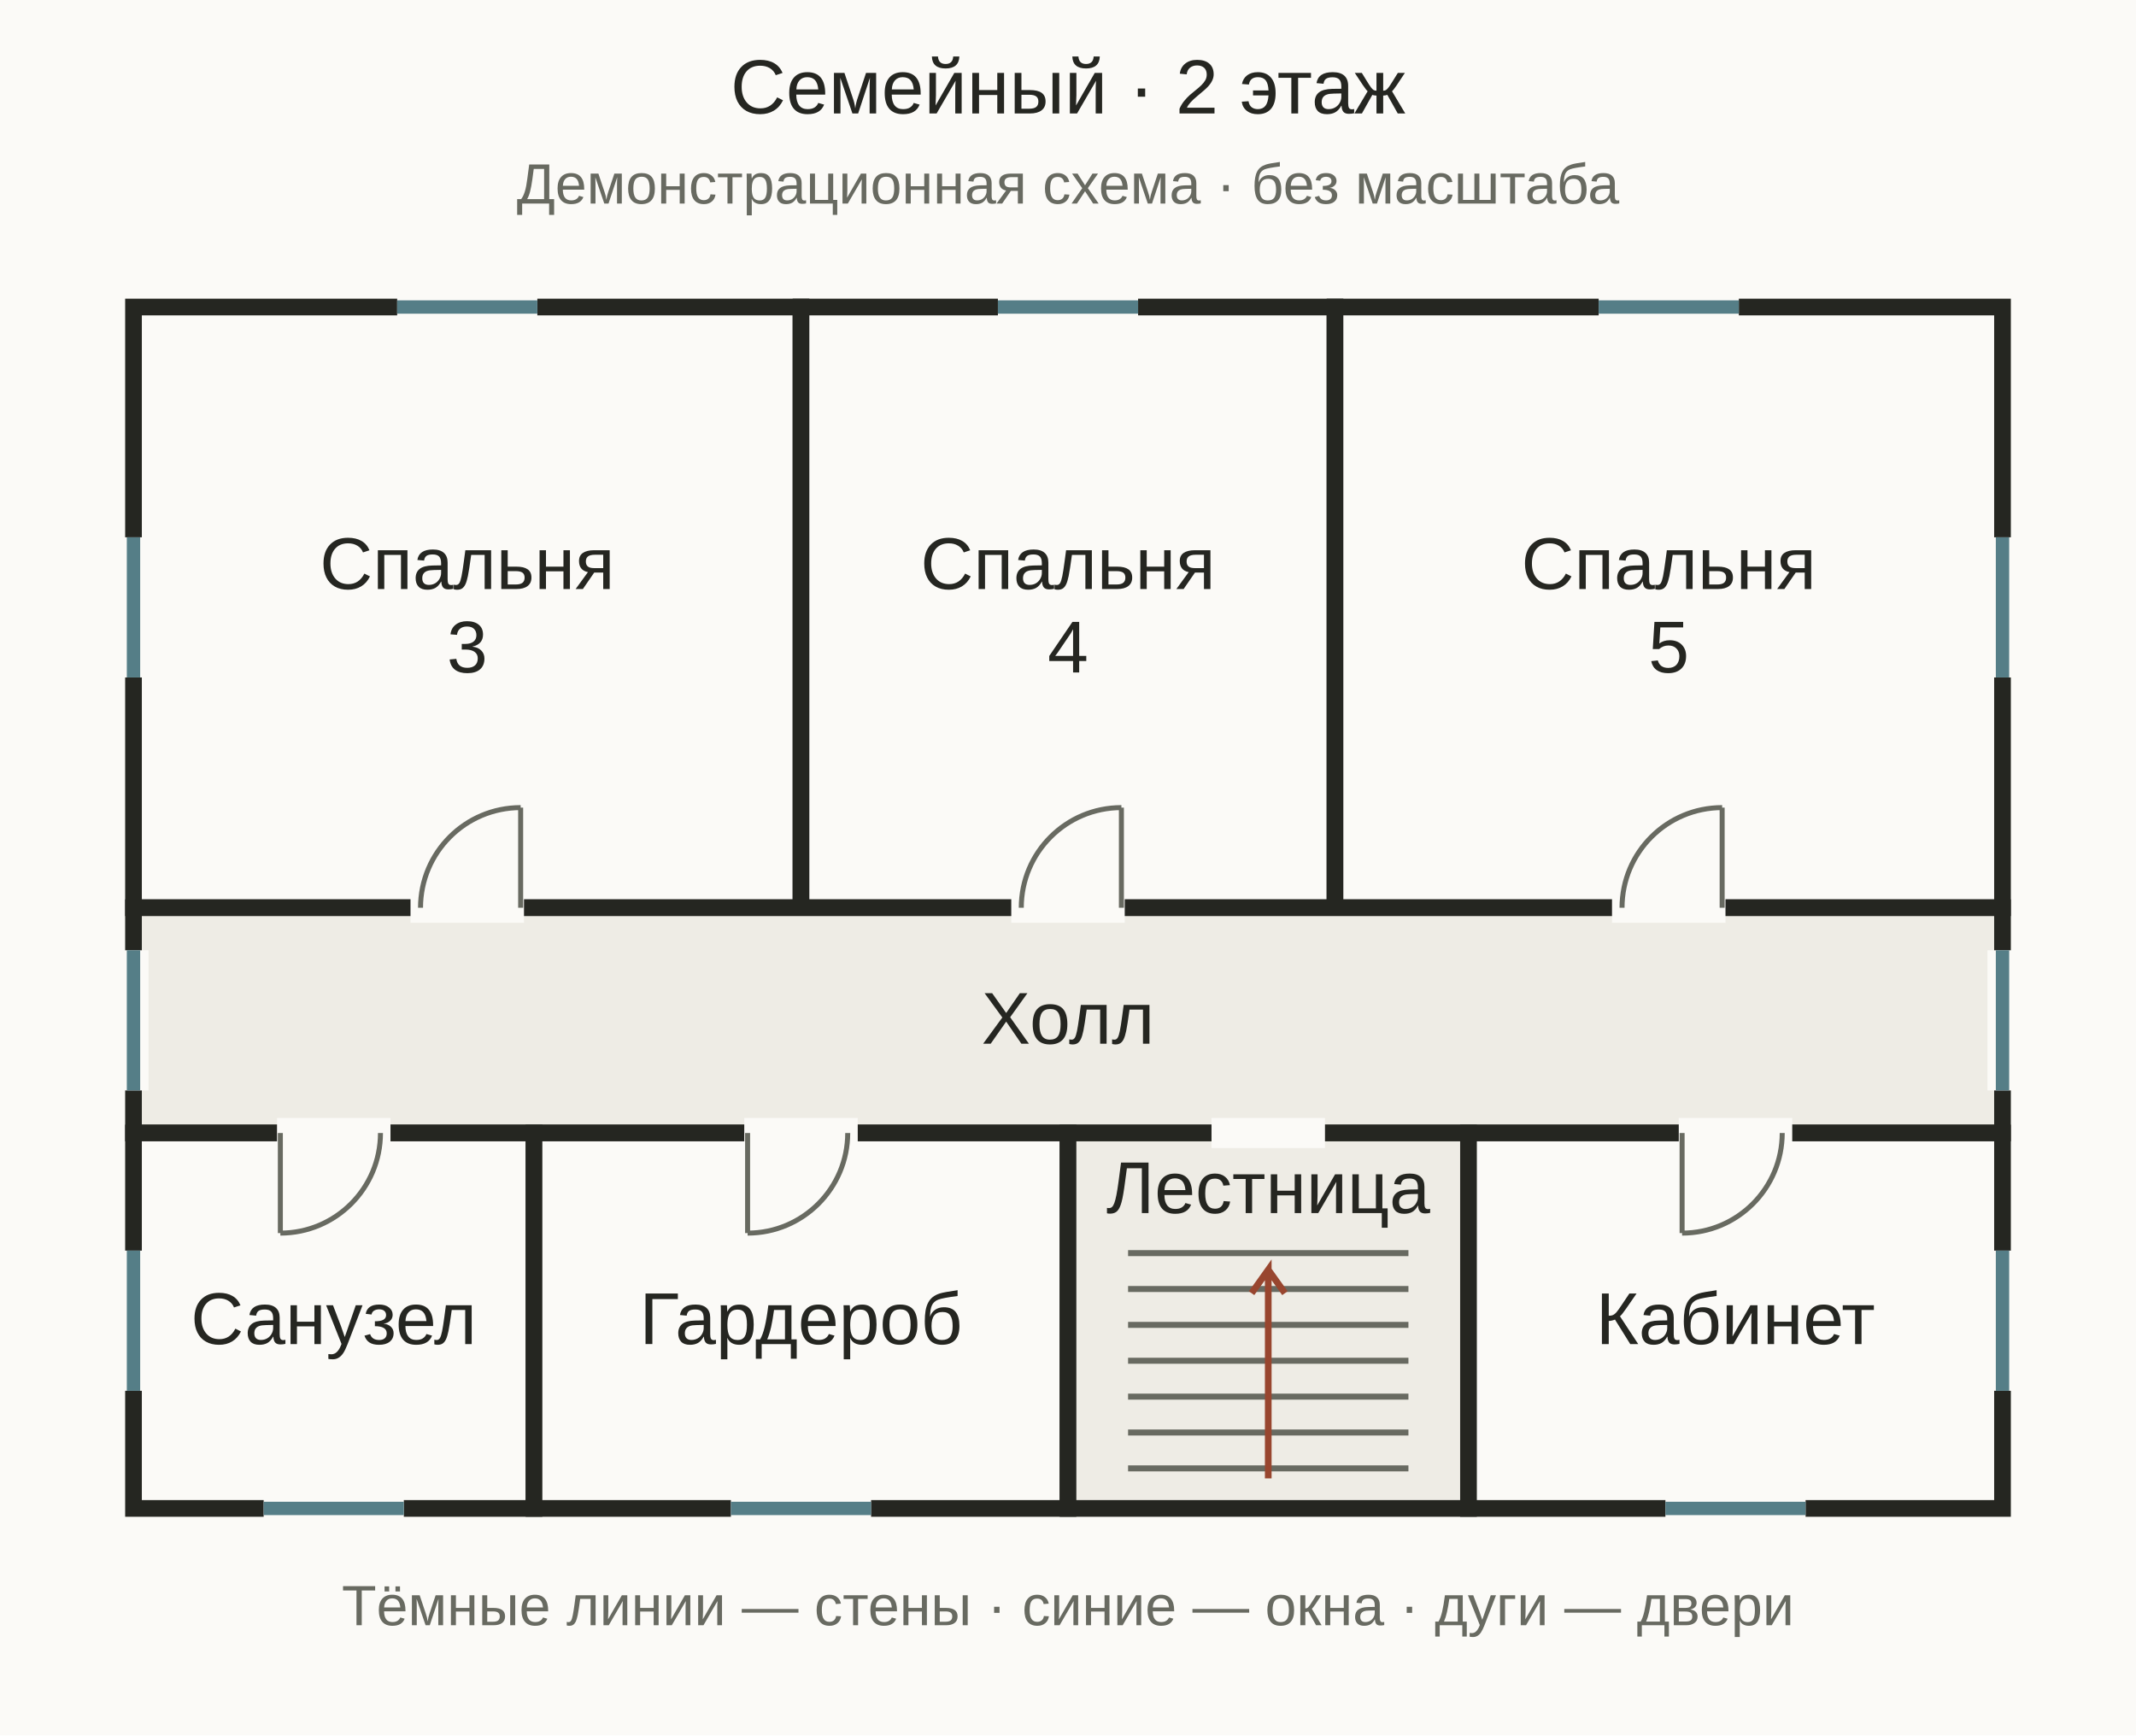
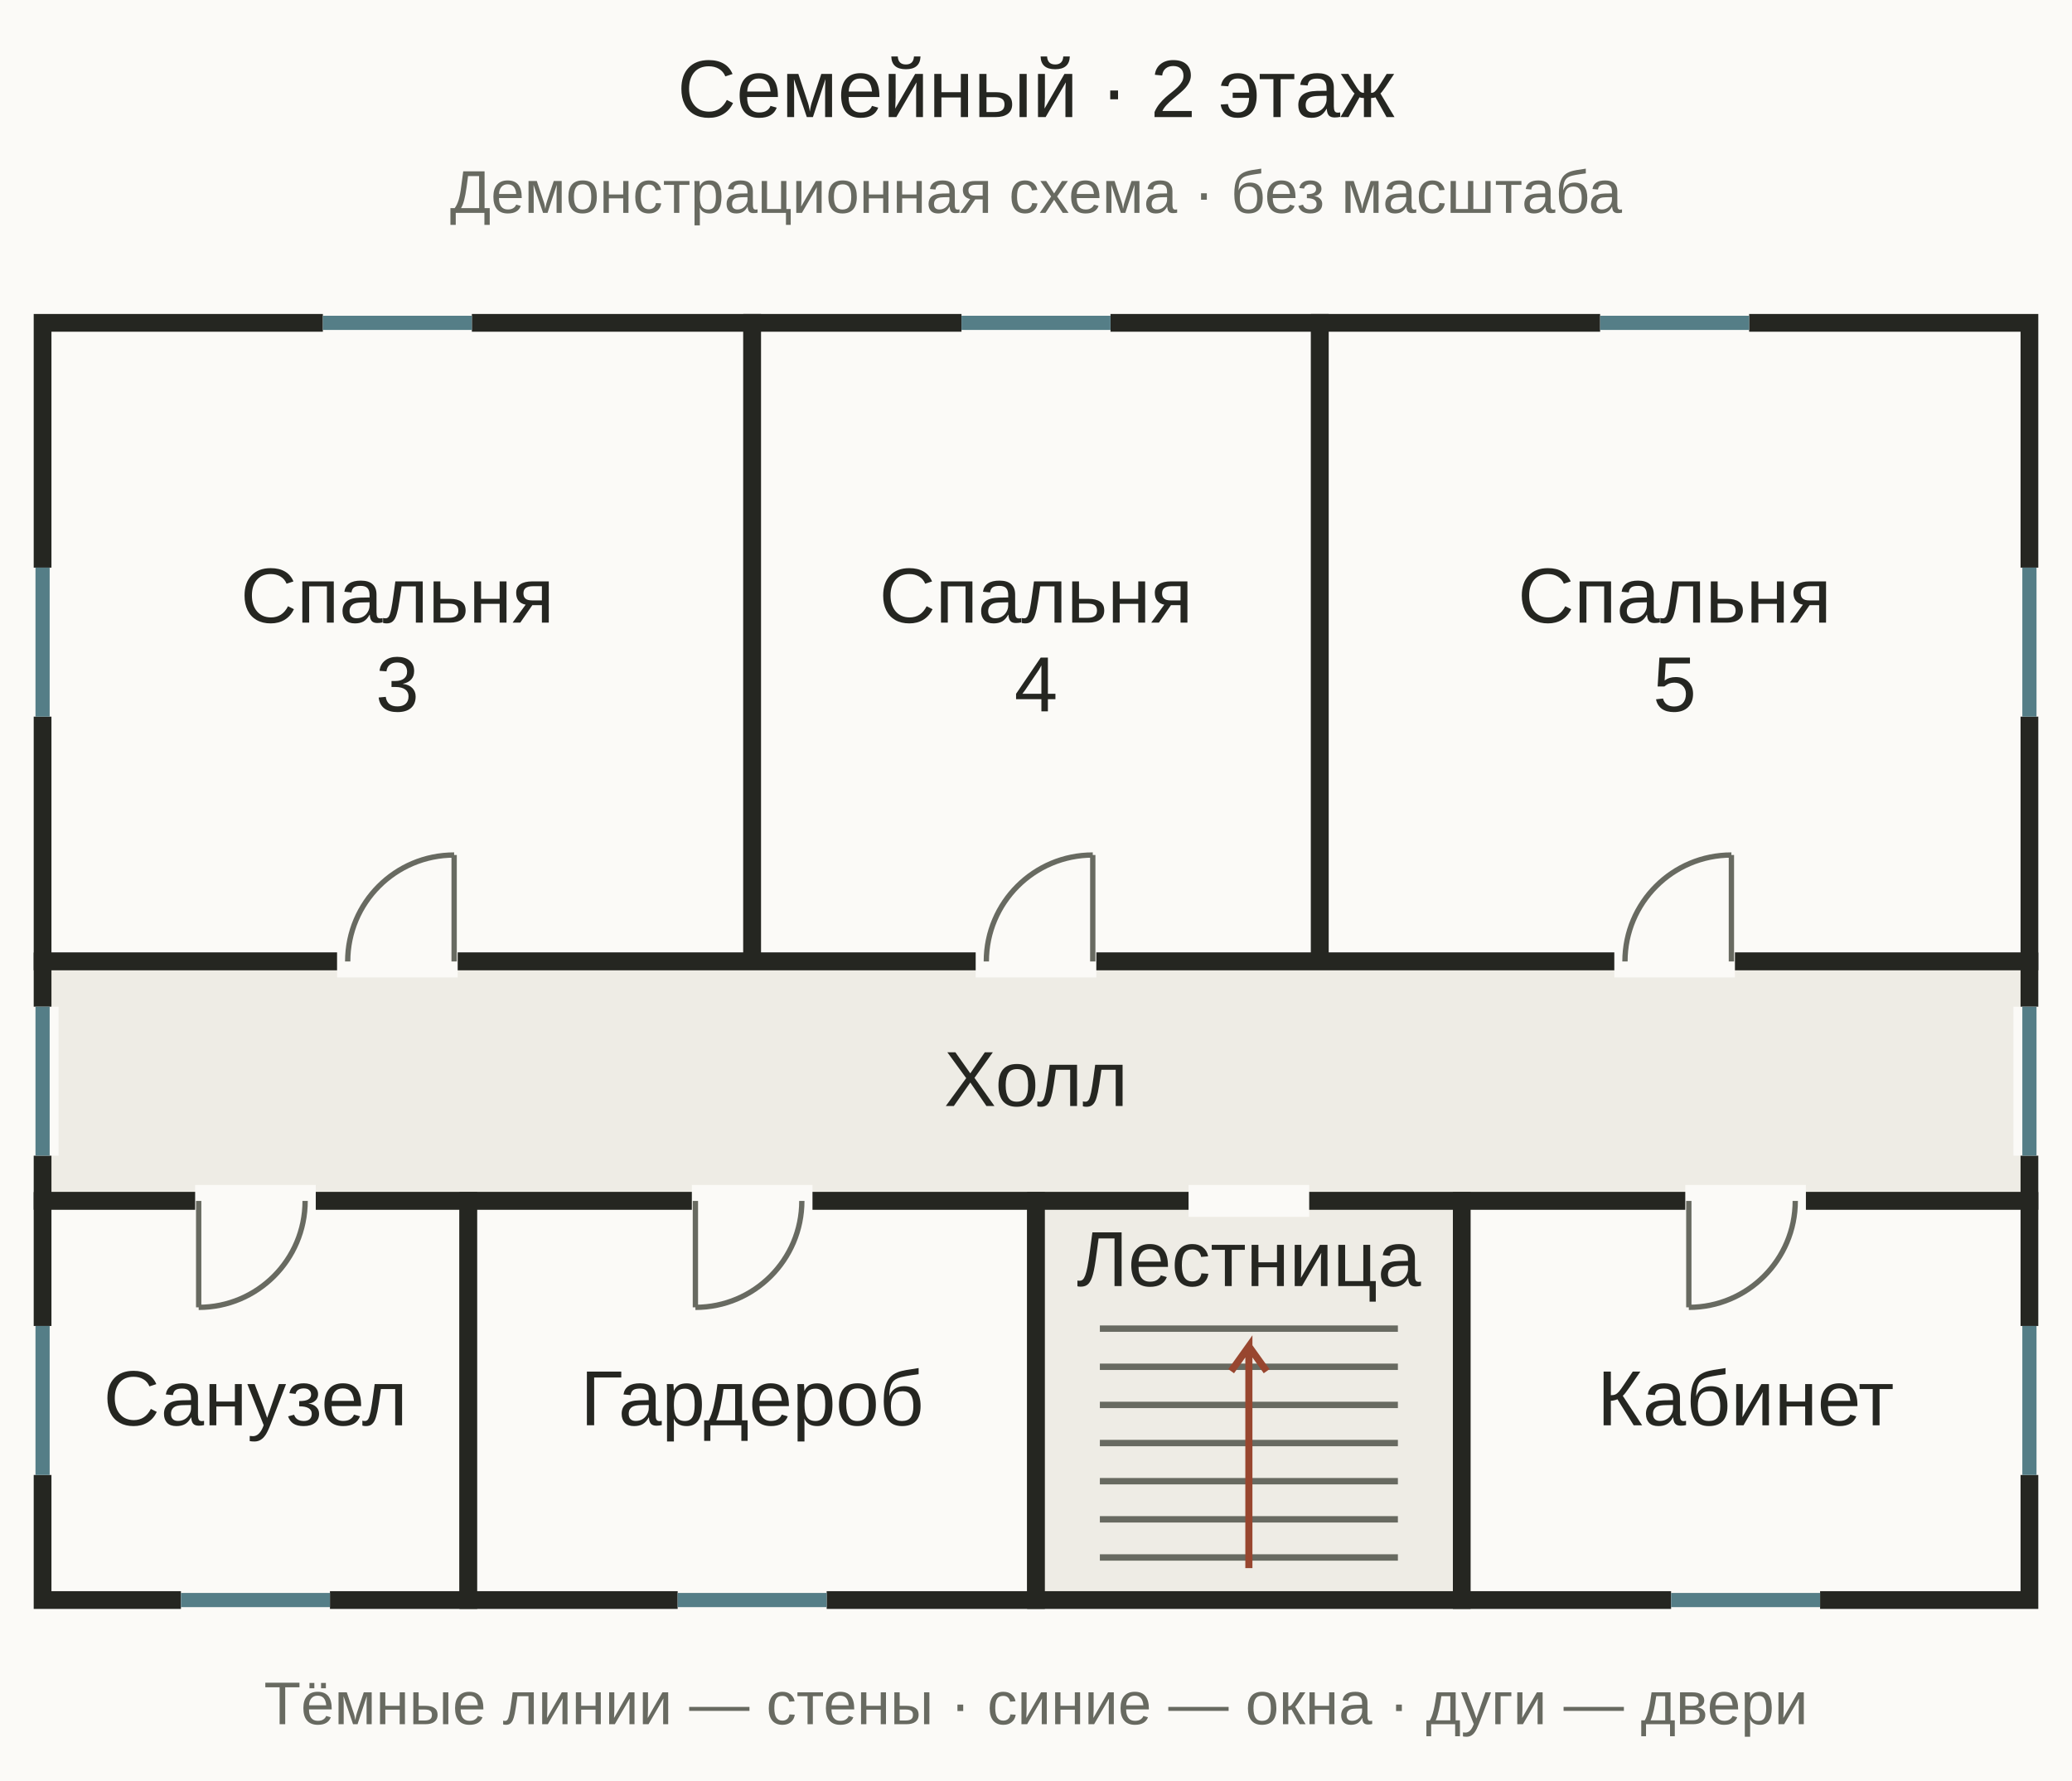
- <svg xmlns="http://www.w3.org/2000/svg" viewBox="0 0 640 520" role="img" aria-labelledby="title desc">
+ <svg xmlns="http://www.w3.org/2000/svg" viewBox="28 1 584 502" role="img" aria-labelledby="title desc">
  <rect width="640" height="520" fill="#fbfaf7" />
  <text x="320" y="34" text-anchor="middle" font-family="Arial,sans-serif" font-size="23" fill="#252621">
    Семейный · 2 этаж
  </text>
  <text x="320" y="61" text-anchor="middle" font-family="Arial,sans-serif" font-size="17" fill="#686a61">
    Демонстрационная схема · без масштаба
  </text>
  <rect x="40" y="92" width="200" height="180" fill="#fbfaf7" stroke="#252621" stroke-width="5" />
  <text x="140" y="176.5" text-anchor="middle" font-family="Arial,sans-serif" font-size="22" fill="#252621">
    Спальня
  </text>
  <text x="140" y="201.5" text-anchor="middle" font-family="Arial,sans-serif" font-size="22" fill="#252621">
    3
  </text>
  <rect x="240" y="92" width="160" height="180" fill="#fbfaf7" stroke="#252621" stroke-width="5" />
  <text x="320" y="176.5" text-anchor="middle" font-family="Arial,sans-serif" font-size="22" fill="#252621">
    Спальня
  </text>
  <text x="320" y="201.5" text-anchor="middle" font-family="Arial,sans-serif" font-size="22" fill="#252621">
    4
  </text>
  <rect x="400" y="92" width="200" height="180" fill="#fbfaf7" stroke="#252621" stroke-width="5" />
  <text x="500" y="176.5" text-anchor="middle" font-family="Arial,sans-serif" font-size="22" fill="#252621">
    Спальня
  </text>
  <text x="500" y="201.5" text-anchor="middle" font-family="Arial,sans-serif" font-size="22" fill="#252621">
    5
  </text>
  <rect x="40" y="272" width="560" height="67.5" fill="#eeece5" stroke="#252621" stroke-width="5" />
  <text x="320" y="312.75" text-anchor="middle" font-family="Arial,sans-serif" font-size="22" fill="#252621">
    Холл
  </text>
  <rect x="40" y="339.5" width="120" height="112.5" fill="#fbfaf7" stroke="#252621" stroke-width="5" />
  <text x="100" y="402.75" text-anchor="middle" font-family="Arial,sans-serif" font-size="22" fill="#252621">
    Санузел
  </text>
  <rect x="160" y="339.5" width="160" height="112.5" fill="#fbfaf7" stroke="#252621" stroke-width="5" />
  <text x="240" y="402.75" text-anchor="middle" font-family="Arial,sans-serif" font-size="22" fill="#252621">
    Гардероб
  </text>
  <rect x="320" y="339.5" width="120" height="112.5" fill="#eeece5" stroke="#252621" stroke-width="5" />
  <path d="M 338 375.5 H 422" stroke="#686a61" stroke-width="1.8" />
  <path d="M 338 386.25 H 422" stroke="#686a61" stroke-width="1.8" />
  <path d="M 338 397 H 422" stroke="#686a61" stroke-width="1.8" />
  <path d="M 338 407.75 H 422" stroke="#686a61" stroke-width="1.8" />
  <path d="M 338 418.5 H 422" stroke="#686a61" stroke-width="1.8" />
  <path d="M 338 429.25 H 422" stroke="#686a61" stroke-width="1.8" />
  <path d="M 338 440 H 422" stroke="#686a61" stroke-width="1.8" />
  <path d="M 380 443 V 380.5 l -5 7 m 5 -7 l 5 7" fill="none" stroke="#98462f" stroke-width="2" />
  <text x="380" y="363.5" text-anchor="middle" font-family="Arial,sans-serif" font-size="22" fill="#252621">
    Лестница
  </text>
  <rect x="440" y="339.5" width="160" height="112.5" fill="#fbfaf7" stroke="#252621" stroke-width="5" />
  <text x="520" y="402.75" text-anchor="middle" font-family="Arial,sans-serif" font-size="22" fill="#252621">
    Кабинет
  </text>
  <path data-window="true" d="M 119 92 h 42" stroke="#fbfaf7" stroke-width="9" />
  <path d="M 119 92 h 42" stroke="#557e87" stroke-width="4" />
  <path data-window="true" d="M 40 161 v 42" stroke="#fbfaf7" stroke-width="9" />
  <path d="M 40 161 v 42" stroke="#557e87" stroke-width="4" />
  <path data-window="true" d="M 299 92 h 42" stroke="#fbfaf7" stroke-width="9" />
  <path d="M 299 92 h 42" stroke="#557e87" stroke-width="4" />
  <path data-window="true" d="M 479 92 h 42" stroke="#fbfaf7" stroke-width="9" />
  <path d="M 479 92 h 42" stroke="#557e87" stroke-width="4" />
  <path data-window="true" d="M 600 161 v 42" stroke="#fbfaf7" stroke-width="9" />
  <path d="M 600 161 v 42" stroke="#557e87" stroke-width="4" />
  <path data-window="true" d="M 40 284.75 v 42" stroke="#fbfaf7" stroke-width="9" />
  <path d="M 40 284.75 v 42" stroke="#557e87" stroke-width="4" />
  <path data-window="true" d="M 600 284.75 v 42" stroke="#fbfaf7" stroke-width="9" />
  <path d="M 600 284.75 v 42" stroke="#557e87" stroke-width="4" />
  <path data-window="true" d="M 79 452 h 42" stroke="#fbfaf7" stroke-width="9" />
  <path d="M 79 452 h 42" stroke="#557e87" stroke-width="4" />
  <path data-window="true" d="M 40 374.75 v 42" stroke="#fbfaf7" stroke-width="9" />
  <path d="M 40 374.75 v 42" stroke="#557e87" stroke-width="4" />
  <path data-window="true" d="M 219 452 h 42" stroke="#fbfaf7" stroke-width="9" />
  <path d="M 219 452 h 42" stroke="#557e87" stroke-width="4" />
  <path data-window="true" d="M 499 452 h 42" stroke="#fbfaf7" stroke-width="9" />
  <path d="M 499 452 h 42" stroke="#557e87" stroke-width="4" />
  <path data-window="true" d="M 600 374.75 v 42" stroke="#fbfaf7" stroke-width="9" />
  <path d="M 600 374.75 v 42" stroke="#557e87" stroke-width="4" />
  <g data-door="Спальня 3" transform="translate(140 272) rotate(180)">
    <path d="M -17 0 H 17" stroke="#fbfaf7" stroke-width="9" />
    <path d="M -16 0 V 30 M 14 0 A 30 30 0 0 1 -16 30" fill="none" stroke="#686a61" stroke-width="1.5" />
  </g>
  <g data-door="Спальня 4" transform="translate(320 272) rotate(180)">
    <path d="M -17 0 H 17" stroke="#fbfaf7" stroke-width="9" />
    <path d="M -16 0 V 30 M 14 0 A 30 30 0 0 1 -16 30" fill="none" stroke="#686a61" stroke-width="1.5" />
  </g>
  <g data-door="Спальня 5" transform="translate(500 272) rotate(180)">
    <path d="M -17 0 H 17" stroke="#fbfaf7" stroke-width="9" />
    <path d="M -16 0 V 30 M 14 0 A 30 30 0 0 1 -16 30" fill="none" stroke="#686a61" stroke-width="1.5" />
  </g>
  <g data-door="Санузел" transform="translate(100 339.5) rotate(0)">
    <path d="M -17 0 H 17" stroke="#fbfaf7" stroke-width="9" />
    <path d="M -16 0 V 30 M 14 0 A 30 30 0 0 1 -16 30" fill="none" stroke="#686a61" stroke-width="1.5" />
  </g>
  <g data-door="Гардероб" transform="translate(240 339.5) rotate(0)">
    <path d="M -17 0 H 17" stroke="#fbfaf7" stroke-width="9" />
    <path d="M -16 0 V 30 M 14 0 A 30 30 0 0 1 -16 30" fill="none" stroke="#686a61" stroke-width="1.5" />
  </g>
  <path data-door="Лестница" d="M 363 339.5 h 34" stroke="#fbfaf7" stroke-width="9" />
  <g data-door="Кабинет" transform="translate(520 339.5) rotate(0)">
    <path d="M -17 0 H 17" stroke="#fbfaf7" stroke-width="9" />
    <path d="M -16 0 V 30 M 14 0 A 30 30 0 0 1 -16 30" fill="none" stroke="#686a61" stroke-width="1.5" />
  </g>
  <text x="320" y="487" text-anchor="middle" font-family="Arial,sans-serif" font-size="17" fill="#686a61">
    Тёмные линии — стены · синие — окна · дуги — двери
  </text>
</svg>
